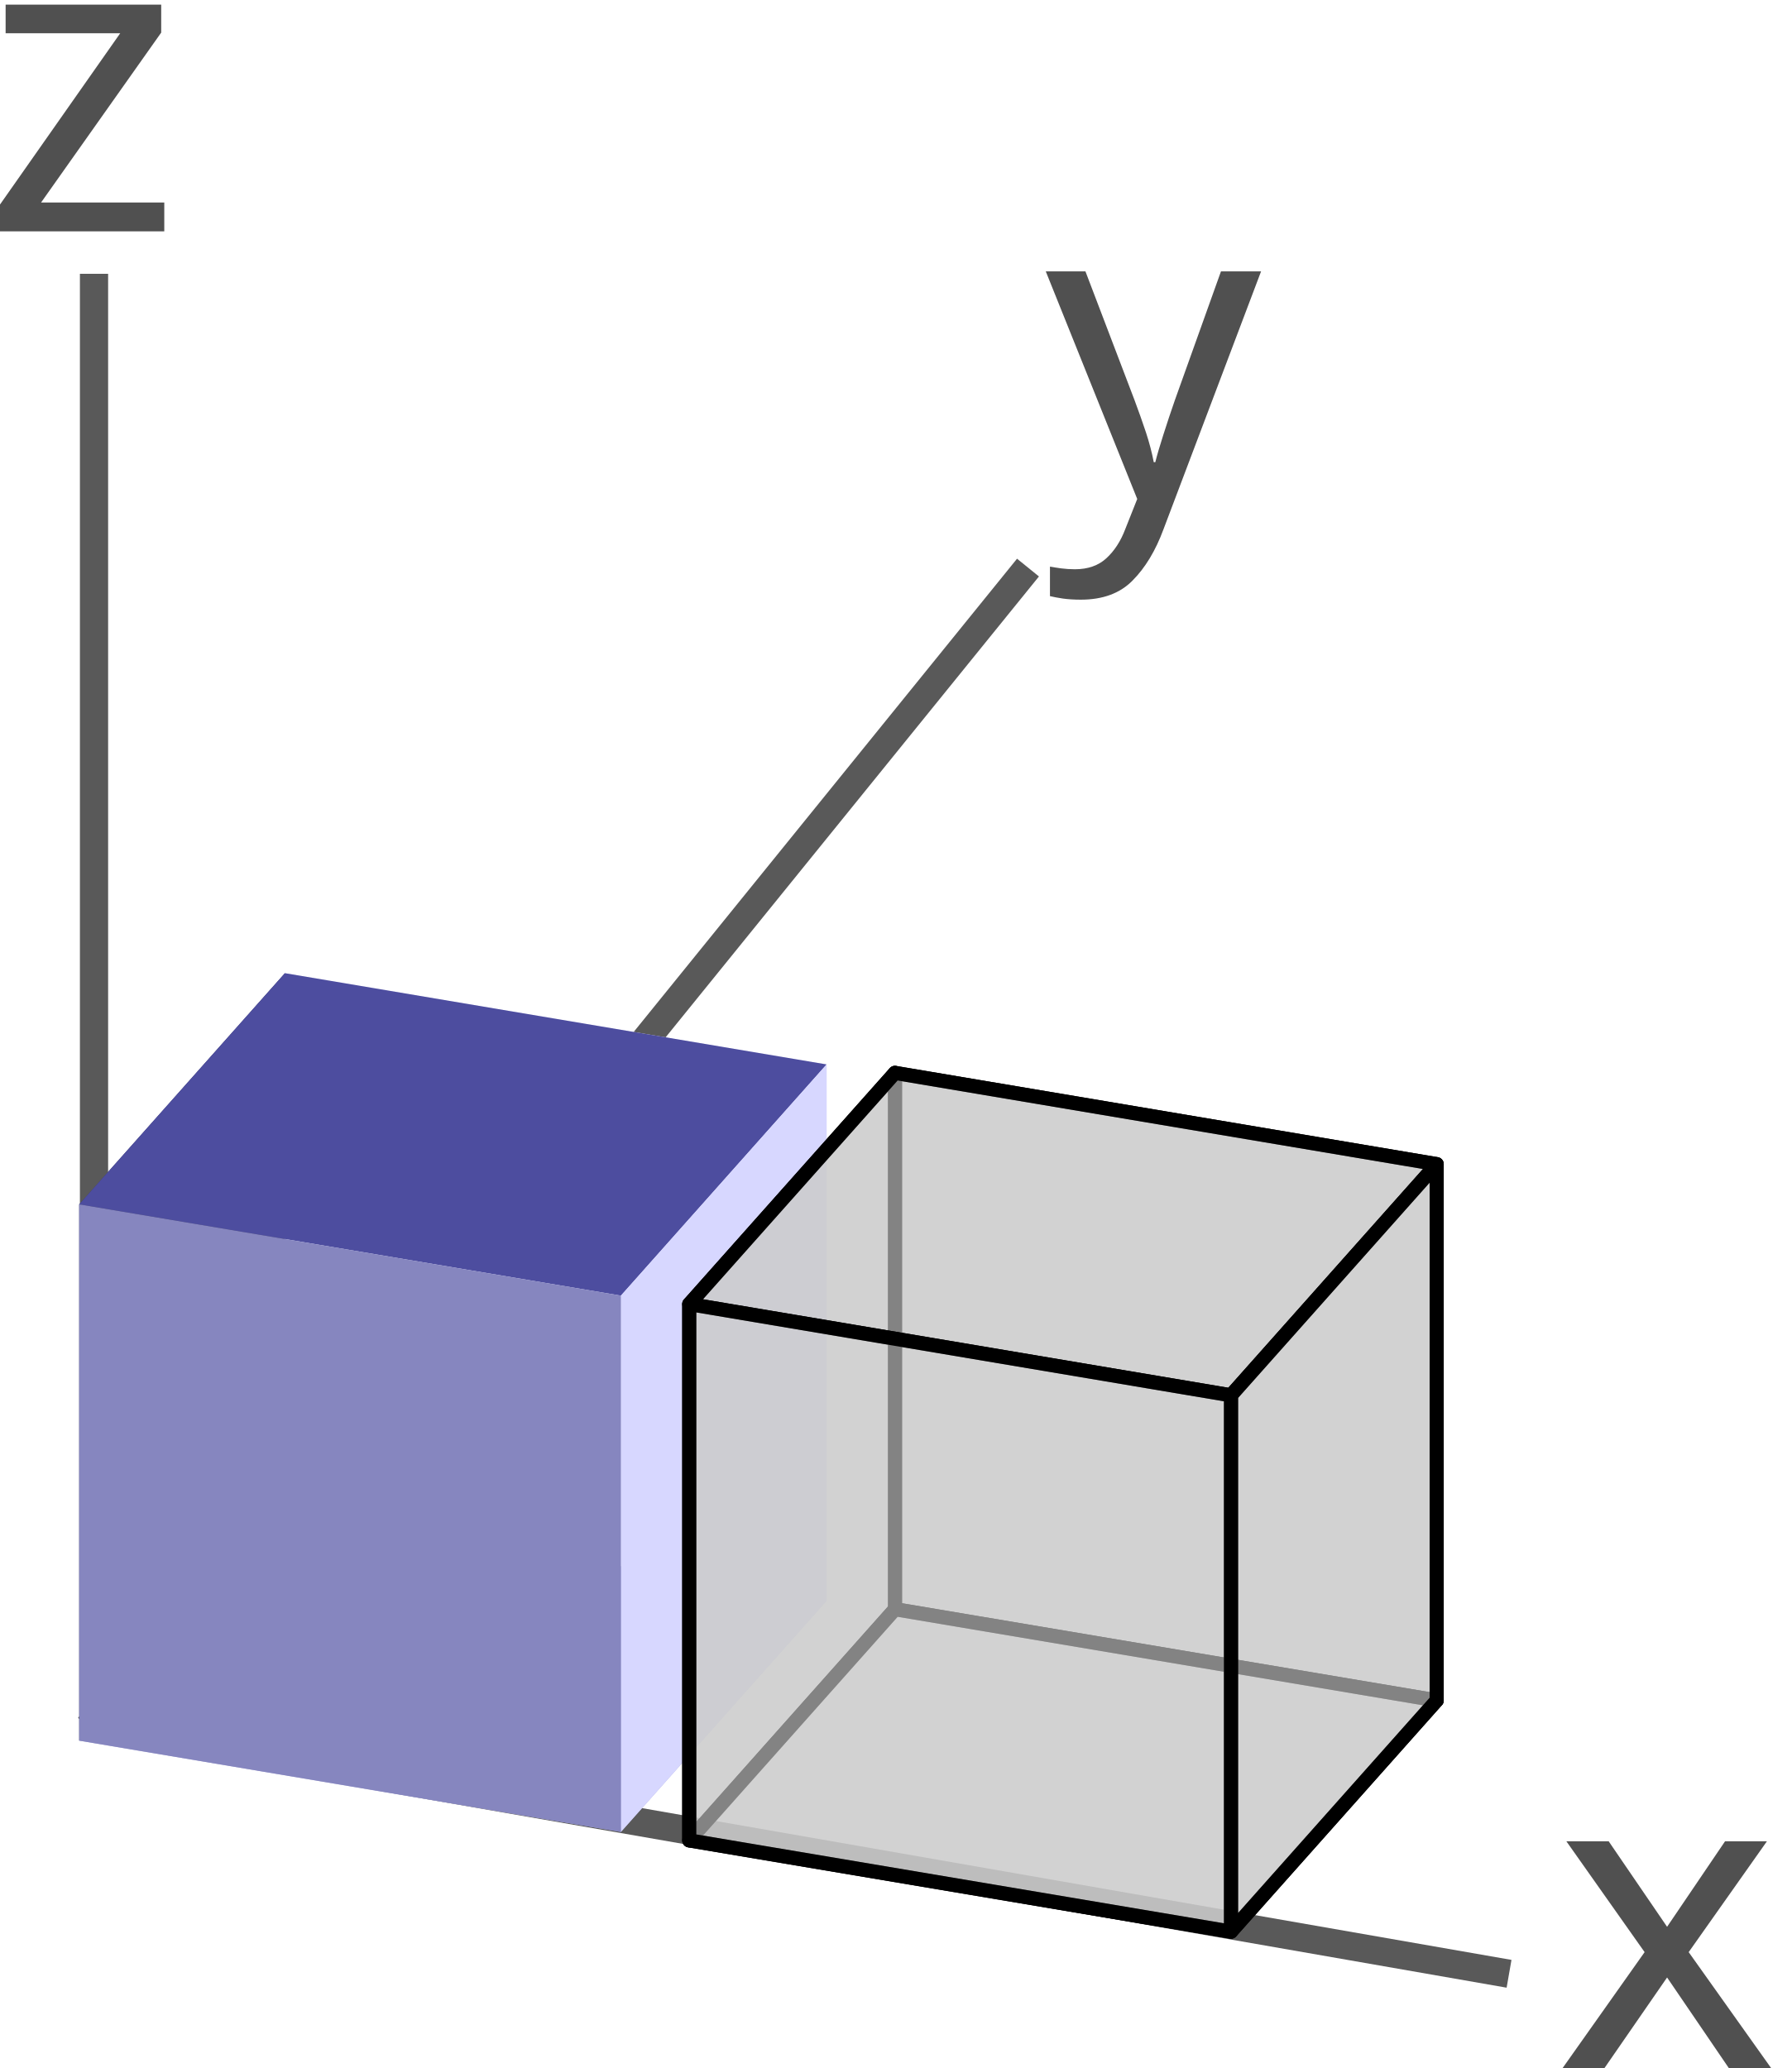
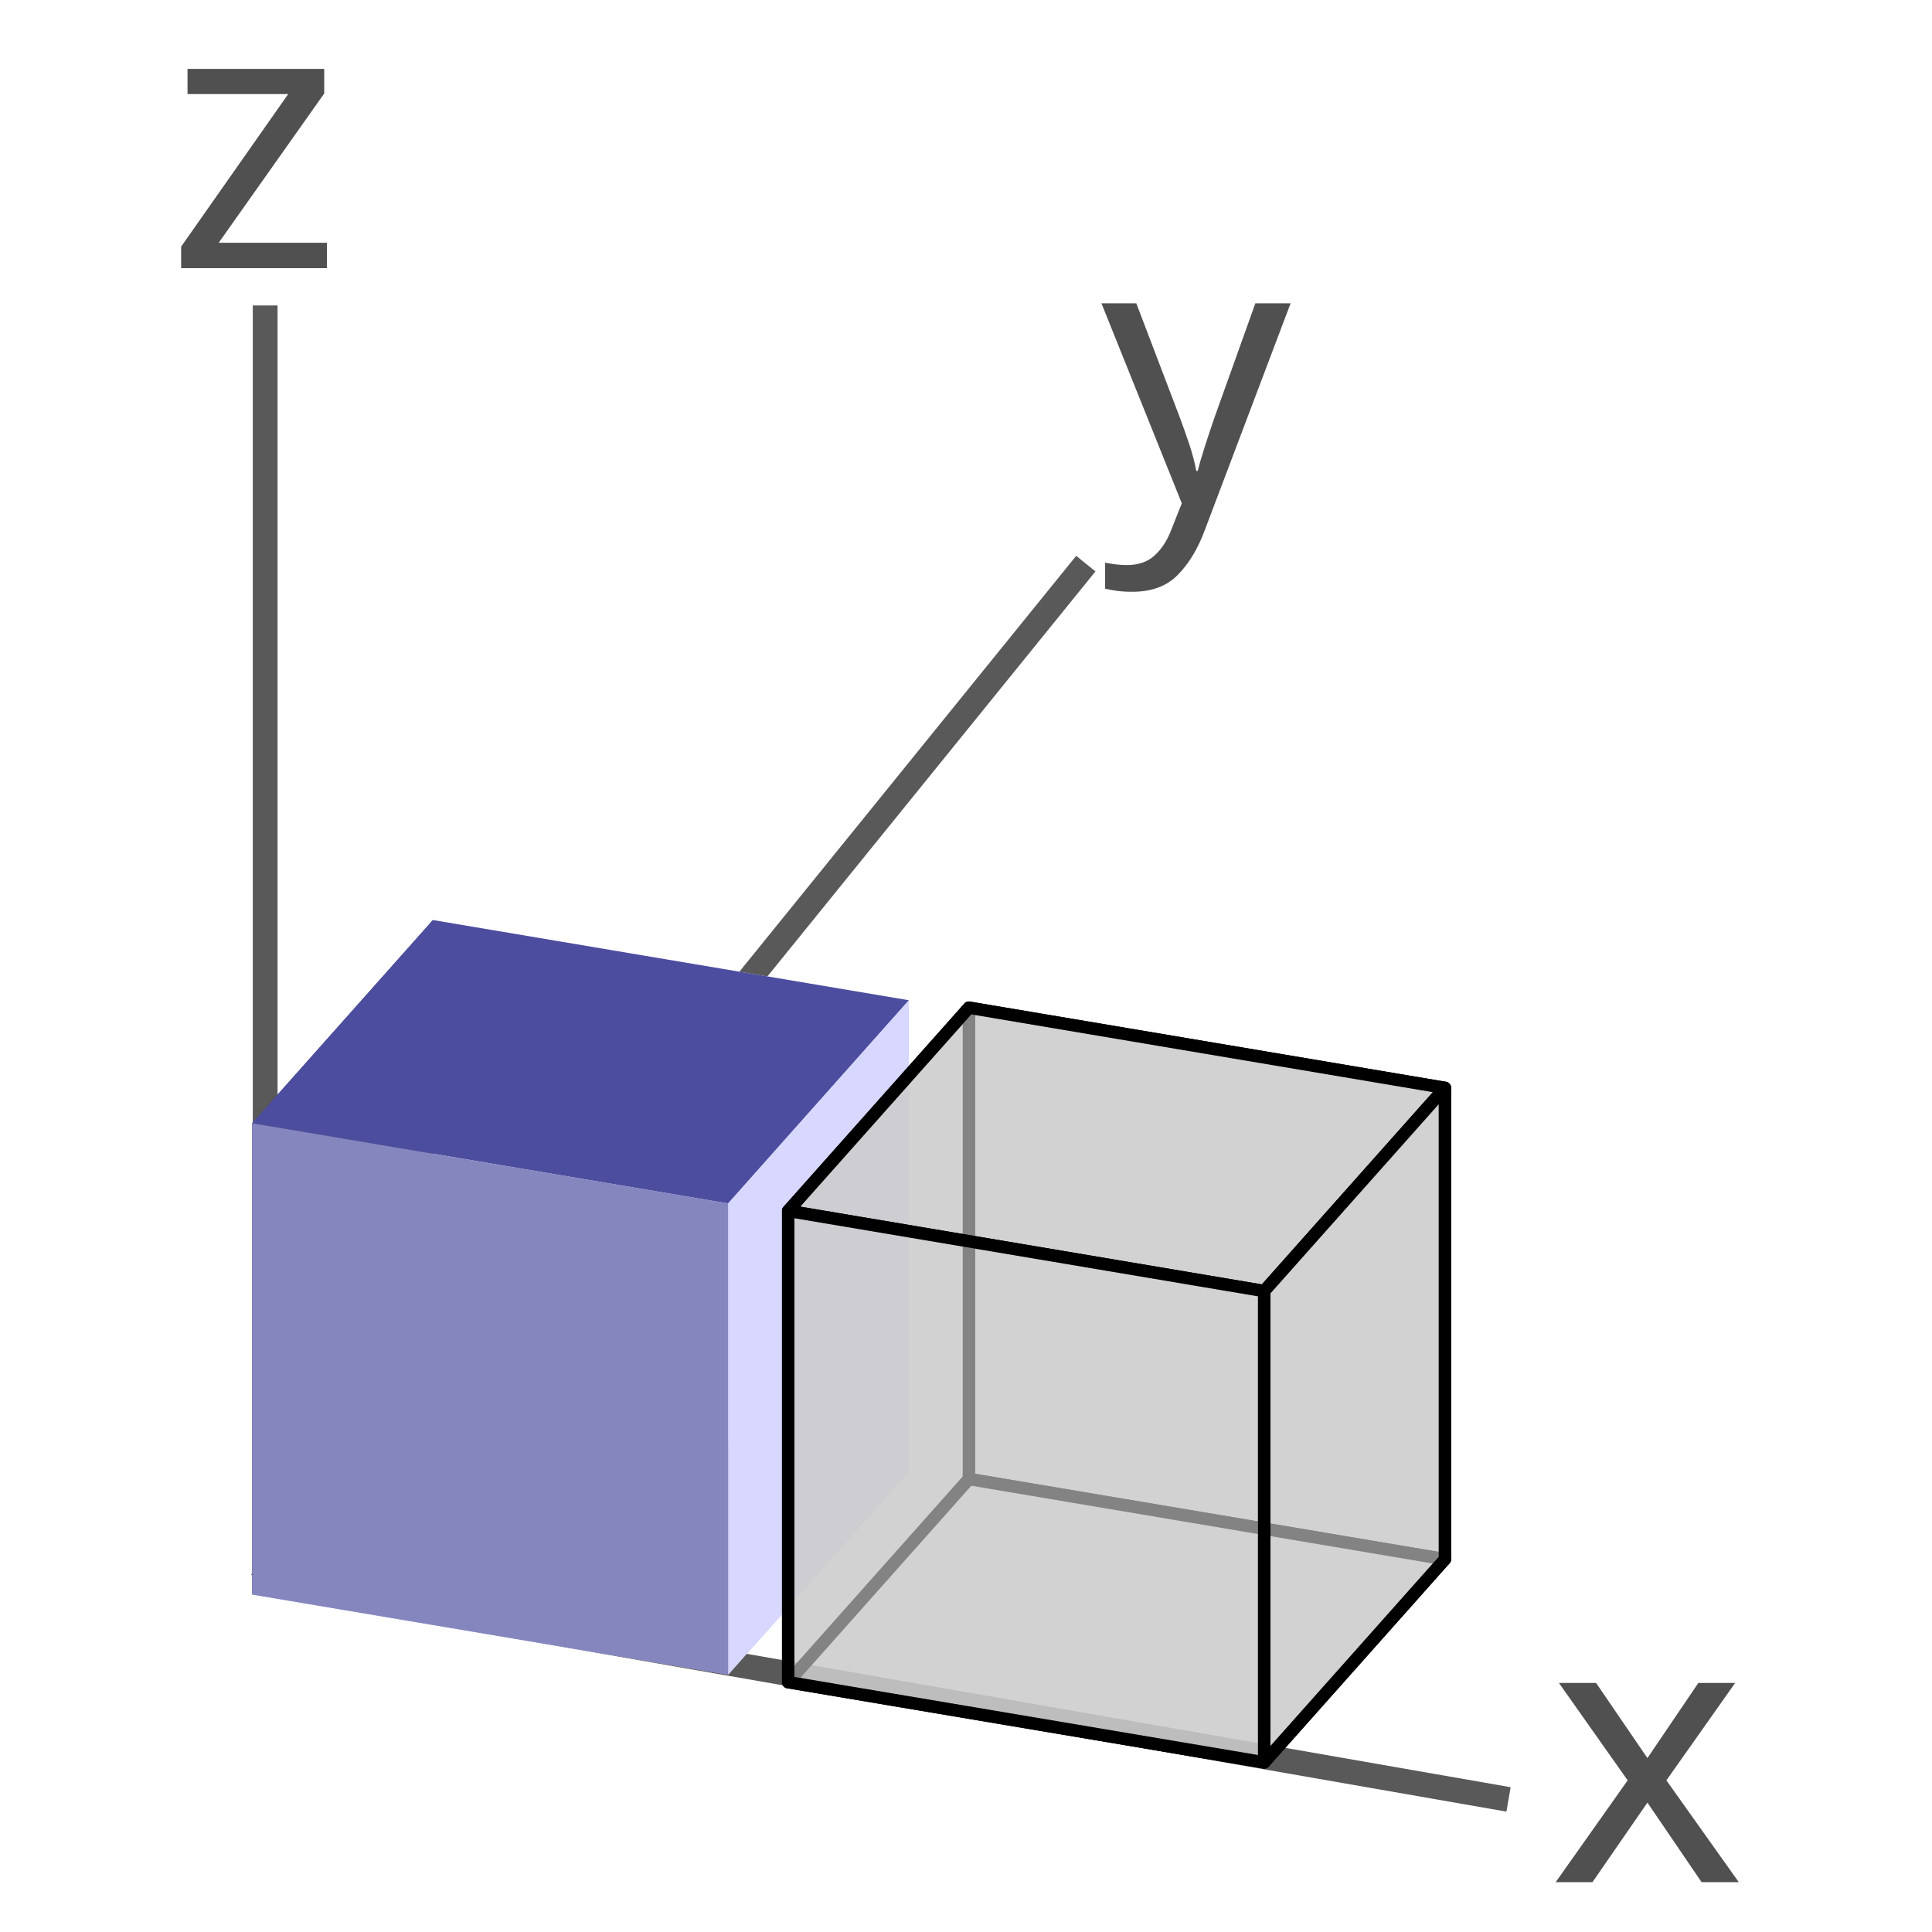
- <svg xmlns="http://www.w3.org/2000/svg" width="35.85mm" height="41.39mm" viewBox="0 0 127.027 146.658" id="svg2" version="1.1">
+ <svg xmlns="http://www.w3.org/2000/svg" width="44mm" height="44mm" viewBox="0 0 155.906 155.906" id="svg2" version="1.1">
  <defs id="defs4">
    <marker style="overflow:visible" id="marker15200" refX="0" refY="0" orient="auto">
-       <path transform="scale(-0.6,-0.6)" d="M 8.719,4.034 -2.207,0.016 8.719,-4.002 c -1.745,2.372 -1.735,5.617 -6e-7,8.035 z" style="fill:#595959;fill-opacity:1;fill-rule:evenodd;stroke:#595959;stroke-width:0.625;stroke-linejoin:round;stroke-opacity:1" id="path15202" />
+       <path transform="scale(-0.6)" d="M 8.719,4.034 -2.207,0.016 8.719,-4.002 c -1.745,2.372 -1.735,5.617 -6e-7,8.035 z" style="fill:#595959;fill-opacity:1;fill-rule:evenodd;stroke:#595959;stroke-width:0.625;stroke-linejoin:round;stroke-opacity:1" id="path15202" />
    </marker>
    <marker style="overflow:visible" id="marker15088" refX="0" refY="0" orient="auto">
-       <path transform="scale(-0.6,-0.6)" d="M 8.719,4.034 -2.207,0.016 8.719,-4.002 c -1.745,2.372 -1.735,5.617 -6e-7,8.035 z" style="fill:#595959;fill-opacity:1;fill-rule:evenodd;stroke:#595959;stroke-width:0.625;stroke-linejoin:round;stroke-opacity:1" id="path15090" />
+       <path transform="scale(-0.6)" d="M 8.719,4.034 -2.207,0.016 8.719,-4.002 c -1.745,2.372 -1.735,5.617 -6e-7,8.035 z" style="fill:#595959;fill-opacity:1;fill-rule:evenodd;stroke:#595959;stroke-width:0.625;stroke-linejoin:round;stroke-opacity:1" id="path15090" />
    </marker>
    <marker style="overflow:visible" id="marker14982" refX="0" refY="0" orient="auto">
-       <path transform="scale(-0.6,-0.6)" d="M 8.719,4.034 -2.207,0.016 8.719,-4.002 c -1.745,2.372 -1.735,5.617 -6e-7,8.035 z" style="fill:#595959;fill-opacity:1;fill-rule:evenodd;stroke:#595959;stroke-width:0.625;stroke-linejoin:round;stroke-opacity:1" id="path14984" />
+       <path transform="scale(-0.6)" d="M 8.719,4.034 -2.207,0.016 8.719,-4.002 c -1.745,2.372 -1.735,5.617 -6e-7,8.035 z" style="fill:#595959;fill-opacity:1;fill-rule:evenodd;stroke:#595959;stroke-width:0.625;stroke-linejoin:round;stroke-opacity:1" id="path14984" />
    </marker>
    <marker orient="auto" refY="0" refX="0" id="marker14634" style="overflow:visible">
-       <path id="path14636" style="fill:#595959;fill-opacity:1;fill-rule:evenodd;stroke:#595959;stroke-width:0.625;stroke-linejoin:round;stroke-opacity:1" d="M 8.719,4.034 -2.207,0.016 8.719,-4.002 c -1.745,2.372 -1.735,5.617 -6e-7,8.035 z" transform="scale(-0.6,-0.6)" />
+       <path id="path14636" style="fill:#595959;fill-opacity:1;fill-rule:evenodd;stroke:#595959;stroke-width:0.625;stroke-linejoin:round;stroke-opacity:1" d="M 8.719,4.034 -2.207,0.016 8.719,-4.002 c -1.745,2.372 -1.735,5.617 -6e-7,8.035 z" transform="scale(-0.6)" />
    </marker>
    <marker style="overflow:visible" id="marker14558" refX="0" refY="0" orient="auto">
-       <path transform="scale(0.6,0.6)" d="M 8.719,4.034 -2.207,0.016 8.719,-4.002 c -1.745,2.372 -1.735,5.617 -6e-7,8.035 z" style="fill:#595959;fill-opacity:1;fill-rule:evenodd;stroke:#595959;stroke-width:0.625;stroke-linejoin:round;stroke-opacity:1" id="path14560" />
+       <path transform="scale(0.6)" d="M 8.719,4.034 -2.207,0.016 8.719,-4.002 c -1.745,2.372 -1.735,5.617 -6e-7,8.035 z" style="fill:#595959;fill-opacity:1;fill-rule:evenodd;stroke:#595959;stroke-width:0.625;stroke-linejoin:round;stroke-opacity:1" id="path14560" />
    </marker>
    <marker orient="auto" refY="0" refX="0" id="Arrow2Mend" style="overflow:visible">
-       <path id="path4172" style="fill-rule:evenodd;stroke-width:0.625;stroke-linejoin:round" d="M 8.719,4.034 -2.207,0.016 8.719,-4.002 c -1.745,2.372 -1.735,5.617 -6e-7,8.035 z" transform="scale(-0.6,-0.6)" />
+       <path id="path4172" style="fill-rule:evenodd;stroke-width:0.625;stroke-linejoin:round" d="M 8.719,4.034 -2.207,0.016 8.719,-4.002 c -1.745,2.372 -1.735,5.617 -6e-7,8.035 z" transform="scale(-0.6)" />
    </marker>
    <marker orient="auto" refY="0" refX="0" id="Arrow1Send" style="overflow:visible">
-       <path id="path4160" d="M 0,0 5,-5 -12.5,0 5,5 0,0 Z" style="fill:#000000;fill-opacity:1;fill-rule:evenodd;stroke:#000000;stroke-width:1pt;stroke-opacity:1" transform="matrix(-0.2,0,0,-0.2,-1.2,0)" />
+       <path id="path4160" d="M 0,0 5,-5 -12.5,0 5,5 Z" style="fill:#000000;fill-opacity:1;fill-rule:evenodd;stroke:#000000;stroke-width:1pt;stroke-opacity:1" transform="matrix(-0.2,0,0,-0.2,-1.2,0)" />
    </marker>
    <marker orient="auto" refY="0" refX="0" id="Arrow1Mend" style="overflow:visible">
-       <path id="path4154" d="M 0,0 5,-5 -12.5,0 5,5 0,0 Z" style="fill:#000000;fill-opacity:1;fill-rule:evenodd;stroke:#000000;stroke-width:1pt;stroke-opacity:1" transform="matrix(-0.4,0,0,-0.4,-4,0)" />
+       <path id="path4154" d="M 0,0 5,-5 -12.5,0 5,5 Z" style="fill:#000000;fill-opacity:1;fill-rule:evenodd;stroke:#000000;stroke-width:1pt;stroke-opacity:1" transform="matrix(-0.4,0,0,-0.4,-4,0)" />
    </marker>
  </defs>
-   <g id="layer1" transform="translate(-245.4769,-400.6175)">
-     <path id="path15822" d="m 251.786,523.076 66.582,-82.207" style="fill:none;fill-rule:evenodd;stroke:#595959;stroke-width:2;stroke-linecap:butt;stroke-linejoin:miter;stroke-miterlimit:4;stroke-dasharray:none;stroke-opacity:1" />
-     <path d="m 252.143,420.036 0,103.04 100.335,17.518" style="fill:none;fill-rule:evenodd;stroke:#595959;stroke-width:2;stroke-linecap:butt;stroke-linejoin:miter;stroke-miterlimit:4;stroke-dasharray:none;stroke-opacity:1" id="path13554" />
-     <text id="text13558" y="547.276" x="355.731" style="color:#000000;font-style:normal;font-variant:normal;font-weight:normal;font-stretch:normal;font-size:15px;line-height:125%;font-family:Stafford;-inkscape-font-specification:Stafford;text-align:start;writing-mode:lr-tb;text-anchor:start;display:inline;overflow:visible;visibility:visible;opacity:1;fill:#505050;fill-opacity:1;fill-rule:nonzero;stroke:none;stroke-width:2;stroke-linecap:butt;stroke-linejoin:miter;stroke-miterlimit:4;stroke-dasharray:none;stroke-dashoffset:0;stroke-opacity:1;marker:none;marker-start:none;marker-mid:none;marker-end:none;enable-background:accumulate" xml:space="preserve">
-       <tspan style="font-style:normal;font-variant:normal;font-weight:normal;font-stretch:normal;font-size:30px;font-family:sans-serif;-inkscape-font-specification:sans-serif" y="547.276" x="355.731" id="tspan13560">x</tspan>
+   <g id="layer1" transform="translate(-245.4769,-391.3701)">
+     <path id="path15822" d="m 266.518,519.059 66.582,-82.207" style="fill:none;fill-rule:evenodd;stroke:#595959;stroke-width:2;stroke-linecap:butt;stroke-linejoin:miter;stroke-miterlimit:4;stroke-dasharray:none;stroke-opacity:1" />
+     <path d="m 266.875,416.019 v 103.04 l 100.335,17.518" style="fill:none;fill-rule:evenodd;stroke:#595959;stroke-width:2;stroke-linecap:butt;stroke-linejoin:miter;stroke-miterlimit:4;stroke-dasharray:none;stroke-opacity:1" id="path13554" />
+     <text id="text13558" y="543.258" x="370.463" style="color:#000000;font-style:normal;font-variant:normal;font-weight:normal;font-stretch:normal;line-height:0%;font-family:Stafford;-inkscape-font-specification:Stafford;text-align:start;writing-mode:lr-tb;text-anchor:start;display:inline;overflow:visible;visibility:visible;opacity:1;fill:#505050;fill-opacity:1;fill-rule:nonzero;stroke:none;stroke-width:2;stroke-linecap:butt;stroke-linejoin:miter;stroke-miterlimit:4;stroke-dasharray:none;stroke-dashoffset:0;stroke-opacity:1;marker:none;marker-start:none;marker-mid:none;marker-end:none;enable-background:accumulate" xml:space="preserve">
+       <tspan style="font-style:normal;font-variant:normal;font-weight:normal;font-stretch:normal;font-size:30px;line-height:1.25;font-family:sans-serif;-inkscape-font-specification:sans-serif" y="543.258" x="370.463" id="tspan13560">x</tspan>
    </text>
-     <text xml:space="preserve" style="color:#000000;font-style:normal;font-variant:normal;font-weight:normal;font-stretch:normal;font-size:15px;line-height:125%;font-family:Stafford;-inkscape-font-specification:Stafford;text-align:start;writing-mode:lr-tb;text-anchor:start;display:inline;overflow:visible;visibility:visible;opacity:1;fill:#505050;fill-opacity:1;fill-rule:nonzero;stroke:none;stroke-width:2;stroke-linecap:butt;stroke-linejoin:miter;stroke-miterlimit:4;stroke-dasharray:none;stroke-dashoffset:0;stroke-opacity:1;marker:none;marker-start:none;marker-mid:none;marker-end:none;enable-background:accumulate" x="319.596" y="435.94" id="text13562">
-       <tspan id="tspan13564" x="319.596" y="435.94" style="font-style:normal;font-variant:normal;font-weight:normal;font-stretch:normal;font-size:30px;font-family:sans-serif;-inkscape-font-specification:sans-serif">y</tspan>
+     <text xml:space="preserve" style="color:#000000;font-style:normal;font-variant:normal;font-weight:normal;font-stretch:normal;line-height:0%;font-family:Stafford;-inkscape-font-specification:Stafford;text-align:start;writing-mode:lr-tb;text-anchor:start;display:inline;overflow:visible;visibility:visible;opacity:1;fill:#505050;fill-opacity:1;fill-rule:nonzero;stroke:none;stroke-width:2;stroke-linecap:butt;stroke-linejoin:miter;stroke-miterlimit:4;stroke-dasharray:none;stroke-dashoffset:0;stroke-opacity:1;marker:none;marker-start:none;marker-mid:none;marker-end:none;enable-background:accumulate" x="334.329" y="431.923" id="text13562">
+       <tspan id="tspan13564" x="334.329" y="431.923" style="font-style:normal;font-variant:normal;font-weight:normal;font-stretch:normal;font-size:30px;line-height:1.25;font-family:sans-serif;-inkscape-font-specification:sans-serif">y</tspan>
    </text>
-     <text xml:space="preserve" style="color:#000000;font-style:normal;font-variant:normal;font-weight:normal;font-stretch:normal;font-size:15px;line-height:125%;font-family:Stafford;-inkscape-font-specification:Stafford;text-align:start;writing-mode:lr-tb;text-anchor:start;display:inline;overflow:visible;visibility:visible;opacity:1;fill:#505050;fill-opacity:1;fill-rule:nonzero;stroke:none;stroke-width:2;stroke-linecap:butt;stroke-linejoin:miter;stroke-miterlimit:4;stroke-dasharray:none;stroke-dashoffset:0;stroke-opacity:1;marker:none;marker-start:none;marker-mid:none;marker-end:none;enable-background:accumulate" x="244.188" y="417.024" id="text13566">
-       <tspan id="tspan13568" x="244.188" y="417.024" style="font-style:normal;font-variant:normal;font-weight:normal;font-stretch:normal;font-size:30px;font-family:sans-serif;-inkscape-font-specification:sans-serif">z</tspan>
+     <text xml:space="preserve" style="color:#000000;font-style:normal;font-variant:normal;font-weight:normal;font-stretch:normal;line-height:0%;font-family:Stafford;-inkscape-font-specification:Stafford;text-align:start;writing-mode:lr-tb;text-anchor:start;display:inline;overflow:visible;visibility:visible;opacity:1;fill:#505050;fill-opacity:1;fill-rule:nonzero;stroke:none;stroke-width:2;stroke-linecap:butt;stroke-linejoin:miter;stroke-miterlimit:4;stroke-dasharray:none;stroke-dashoffset:0;stroke-opacity:1;marker:none;marker-start:none;marker-mid:none;marker-end:none;enable-background:accumulate" x="258.92" y="413.006" id="text13566">
+       <tspan id="tspan13568" x="258.92" y="413.006" style="font-style:normal;font-variant:normal;font-weight:normal;font-stretch:normal;font-size:30px;line-height:1.25;font-family:sans-serif;-inkscape-font-specification:sans-serif">z</tspan>
    </text>
-     <g id="g13584" style="color:#000000;display:inline;overflow:visible;visibility:visible;opacity:1;fill:#505050;fill-opacity:1;fill-rule:nonzero;stroke:none;stroke-width:2;stroke-linecap:butt;stroke-linejoin:miter;stroke-miterlimit:4;stroke-dasharray:none;stroke-dashoffset:0;stroke-opacity:1;marker:none;marker-start:none;marker-mid:none;marker-end:none;enable-background:accumulate">
-       <path d="m 265.678,469.633 38.41,6.472 0,38.033 -38.41,-6.472 z" style="fill:#e9e9ff;fill-rule:evenodd;stroke:none;stroke-width:1px;stroke-linecap:butt;stroke-linejoin:round;stroke-opacity:1" id="path4314" />
-       <path d="m 251.092,486.029 0,38.033 14.586,-16.396 0,-38.033 z" style="fill:#353564;fill-rule:evenodd;stroke:none;stroke-width:1px;stroke-linecap:butt;stroke-linejoin:round;stroke-opacity:1" id="path4316" />
+     <g id="g13584" style="color:#000000;display:inline;overflow:visible;visibility:visible;opacity:1;fill:#505050;fill-opacity:1;fill-rule:nonzero;stroke:none;stroke-width:2;stroke-linecap:butt;stroke-linejoin:miter;stroke-miterlimit:4;stroke-dasharray:none;stroke-dashoffset:0;stroke-opacity:1;marker:none;marker-start:none;marker-mid:none;marker-end:none;enable-background:accumulate" transform="translate(14.73214,-4.017857)">
+       <path d="m 265.678,469.633 38.41,6.472 v 38.033 L 265.678,507.667 Z" style="fill:#e9e9ff;fill-rule:evenodd;stroke:none;stroke-width:1px;stroke-linecap:butt;stroke-linejoin:round;stroke-opacity:1" id="path4314" />
+       <path d="M 251.092,486.029 V 524.062 L 265.678,507.667 v -38.033 z" style="fill:#353564;fill-rule:evenodd;stroke:none;stroke-width:1px;stroke-linecap:butt;stroke-linejoin:round;stroke-opacity:1" id="path4316" />
      <path d="m 251.092,524.062 38.41,6.472 14.586,-16.396 -38.41,-6.472 z" style="fill:#afafde;fill-rule:evenodd;stroke:none;stroke-width:1px;stroke-linecap:butt;stroke-linejoin:round;stroke-opacity:1" id="path4318" />
      <path d="m 251.092,486.029 38.41,6.472 14.586,-16.396 -38.41,-6.472 z" style="fill:#4d4d9f;fill-rule:evenodd;stroke:none;stroke-width:1px;stroke-linecap:butt;stroke-linejoin:round;stroke-opacity:1" id="path4320" />
-       <path d="m 289.502,492.501 0,38.033 14.586,-16.396 0,-38.033 z" style="fill:#d7d7ff;fill-rule:evenodd;stroke:none;stroke-width:1px;stroke-linecap:butt;stroke-linejoin:round;stroke-opacity:1" id="path4322" />
-       <path d="m 251.092,486.029 38.41,6.472 0,38.033 -38.41,-6.472 z" style="fill:#8686bf;fill-rule:evenodd;stroke:none;stroke-width:1px;stroke-linecap:butt;stroke-linejoin:round;stroke-opacity:1" id="path4324" />
+       <path d="m 289.502,492.501 v 38.033 l 14.586,-16.396 V 476.105 Z" style="fill:#d7d7ff;fill-rule:evenodd;stroke:none;stroke-width:1px;stroke-linecap:butt;stroke-linejoin:round;stroke-opacity:1" id="path4322" />
+       <path d="m 251.092,486.029 38.41,6.472 v 38.033 l -38.41,-6.472 z" style="fill:#8686bf;fill-rule:evenodd;stroke:none;stroke-width:1px;stroke-linecap:butt;stroke-linejoin:round;stroke-opacity:1" id="path4324" />
    </g>
-     <g id="g13598" style="color:#000000;display:inline;overflow:visible;visibility:visible;opacity:1;fill:#cccccc;fill-opacity:0.642;fill-rule:nonzero;stroke:#000000;stroke-width:2;stroke-linecap:butt;stroke-linejoin:miter;stroke-miterlimit:4;stroke-dasharray:none;stroke-dashoffset:0;stroke-opacity:1;marker:none;marker-start:none;marker-mid:none;marker-end:none;enable-background:accumulate">
-       <path d="m 308.936,476.704 38.41,6.472 0,38.033 -38.41,-6.472 z" style="fill:#cccccc;fill-opacity:0.642;fill-rule:evenodd;stroke:#000000;stroke-width:1px;stroke-linecap:butt;stroke-linejoin:round;stroke-opacity:1" id="path4300" />
-       <path d="m 294.35,493.1 0,38.033 14.586,-16.396 0,-38.033 z" style="fill:#cccccc;fill-opacity:0.642;fill-rule:evenodd;stroke:#000000;stroke-width:1px;stroke-linecap:butt;stroke-linejoin:round;stroke-opacity:1" id="path4302" />
+     <g id="g13598" style="color:#000000;display:inline;overflow:visible;visibility:visible;opacity:1;fill:#cccccc;fill-opacity:0.642;fill-rule:nonzero;stroke:#000000;stroke-width:2;stroke-linecap:butt;stroke-linejoin:miter;stroke-miterlimit:4;stroke-dasharray:none;stroke-dashoffset:0;stroke-opacity:1;marker:none;marker-start:none;marker-mid:none;marker-end:none;enable-background:accumulate" transform="translate(14.73214,-4.017857)">
+       <path d="m 308.936,476.704 38.41,6.472 v 38.033 l -38.41,-6.472 z" style="fill:#cccccc;fill-opacity:0.642;fill-rule:evenodd;stroke:#000000;stroke-width:1px;stroke-linecap:butt;stroke-linejoin:round;stroke-opacity:1" id="path4300" />
+       <path d="m 294.35,493.1 v 38.033 l 14.586,-16.396 v -38.033 z" style="fill:#cccccc;fill-opacity:0.642;fill-rule:evenodd;stroke:#000000;stroke-width:1px;stroke-linecap:butt;stroke-linejoin:round;stroke-opacity:1" id="path4302" />
      <path d="m 294.35,531.134 38.41,6.472 14.586,-16.396 -38.41,-6.472 z" style="fill:#cccccc;fill-opacity:0.642;fill-rule:evenodd;stroke:#000000;stroke-width:1px;stroke-linecap:butt;stroke-linejoin:round;stroke-opacity:1" id="path4304" />
      <path d="m 294.35,493.1 38.41,6.472 14.586,-16.396 -38.41,-6.472 z" style="fill:#cccccc;fill-opacity:0.642;fill-rule:evenodd;stroke:#000000;stroke-width:1px;stroke-linecap:butt;stroke-linejoin:round;stroke-opacity:1" id="path4306" />
-       <path d="m 332.76,499.572 0,38.033 14.586,-16.396 0,-38.033 z" style="fill:#cccccc;fill-opacity:0.642;fill-rule:evenodd;stroke:#000000;stroke-width:1px;stroke-linecap:butt;stroke-linejoin:round;stroke-opacity:1" id="path4308" />
-       <path d="m 294.35,493.1 38.41,6.472 0,38.033 -38.41,-6.472 z" style="fill:#cccccc;fill-opacity:0.642;fill-rule:evenodd;stroke:#000000;stroke-width:1px;stroke-linecap:butt;stroke-linejoin:round;stroke-opacity:1" id="path4310" />
+       <path d="m 332.76,499.572 v 38.033 l 14.586,-16.396 v -38.033 z" style="fill:#cccccc;fill-opacity:0.642;fill-rule:evenodd;stroke:#000000;stroke-width:1px;stroke-linecap:butt;stroke-linejoin:round;stroke-opacity:1" id="path4308" />
+       <path d="m 294.35,493.1 38.41,6.472 v 38.033 l -38.41,-6.472 z" style="fill:#cccccc;fill-opacity:0.642;fill-rule:evenodd;stroke:#000000;stroke-width:1px;stroke-linecap:butt;stroke-linejoin:round;stroke-opacity:1" id="path4310" />
    </g>
  </g>
</svg>
